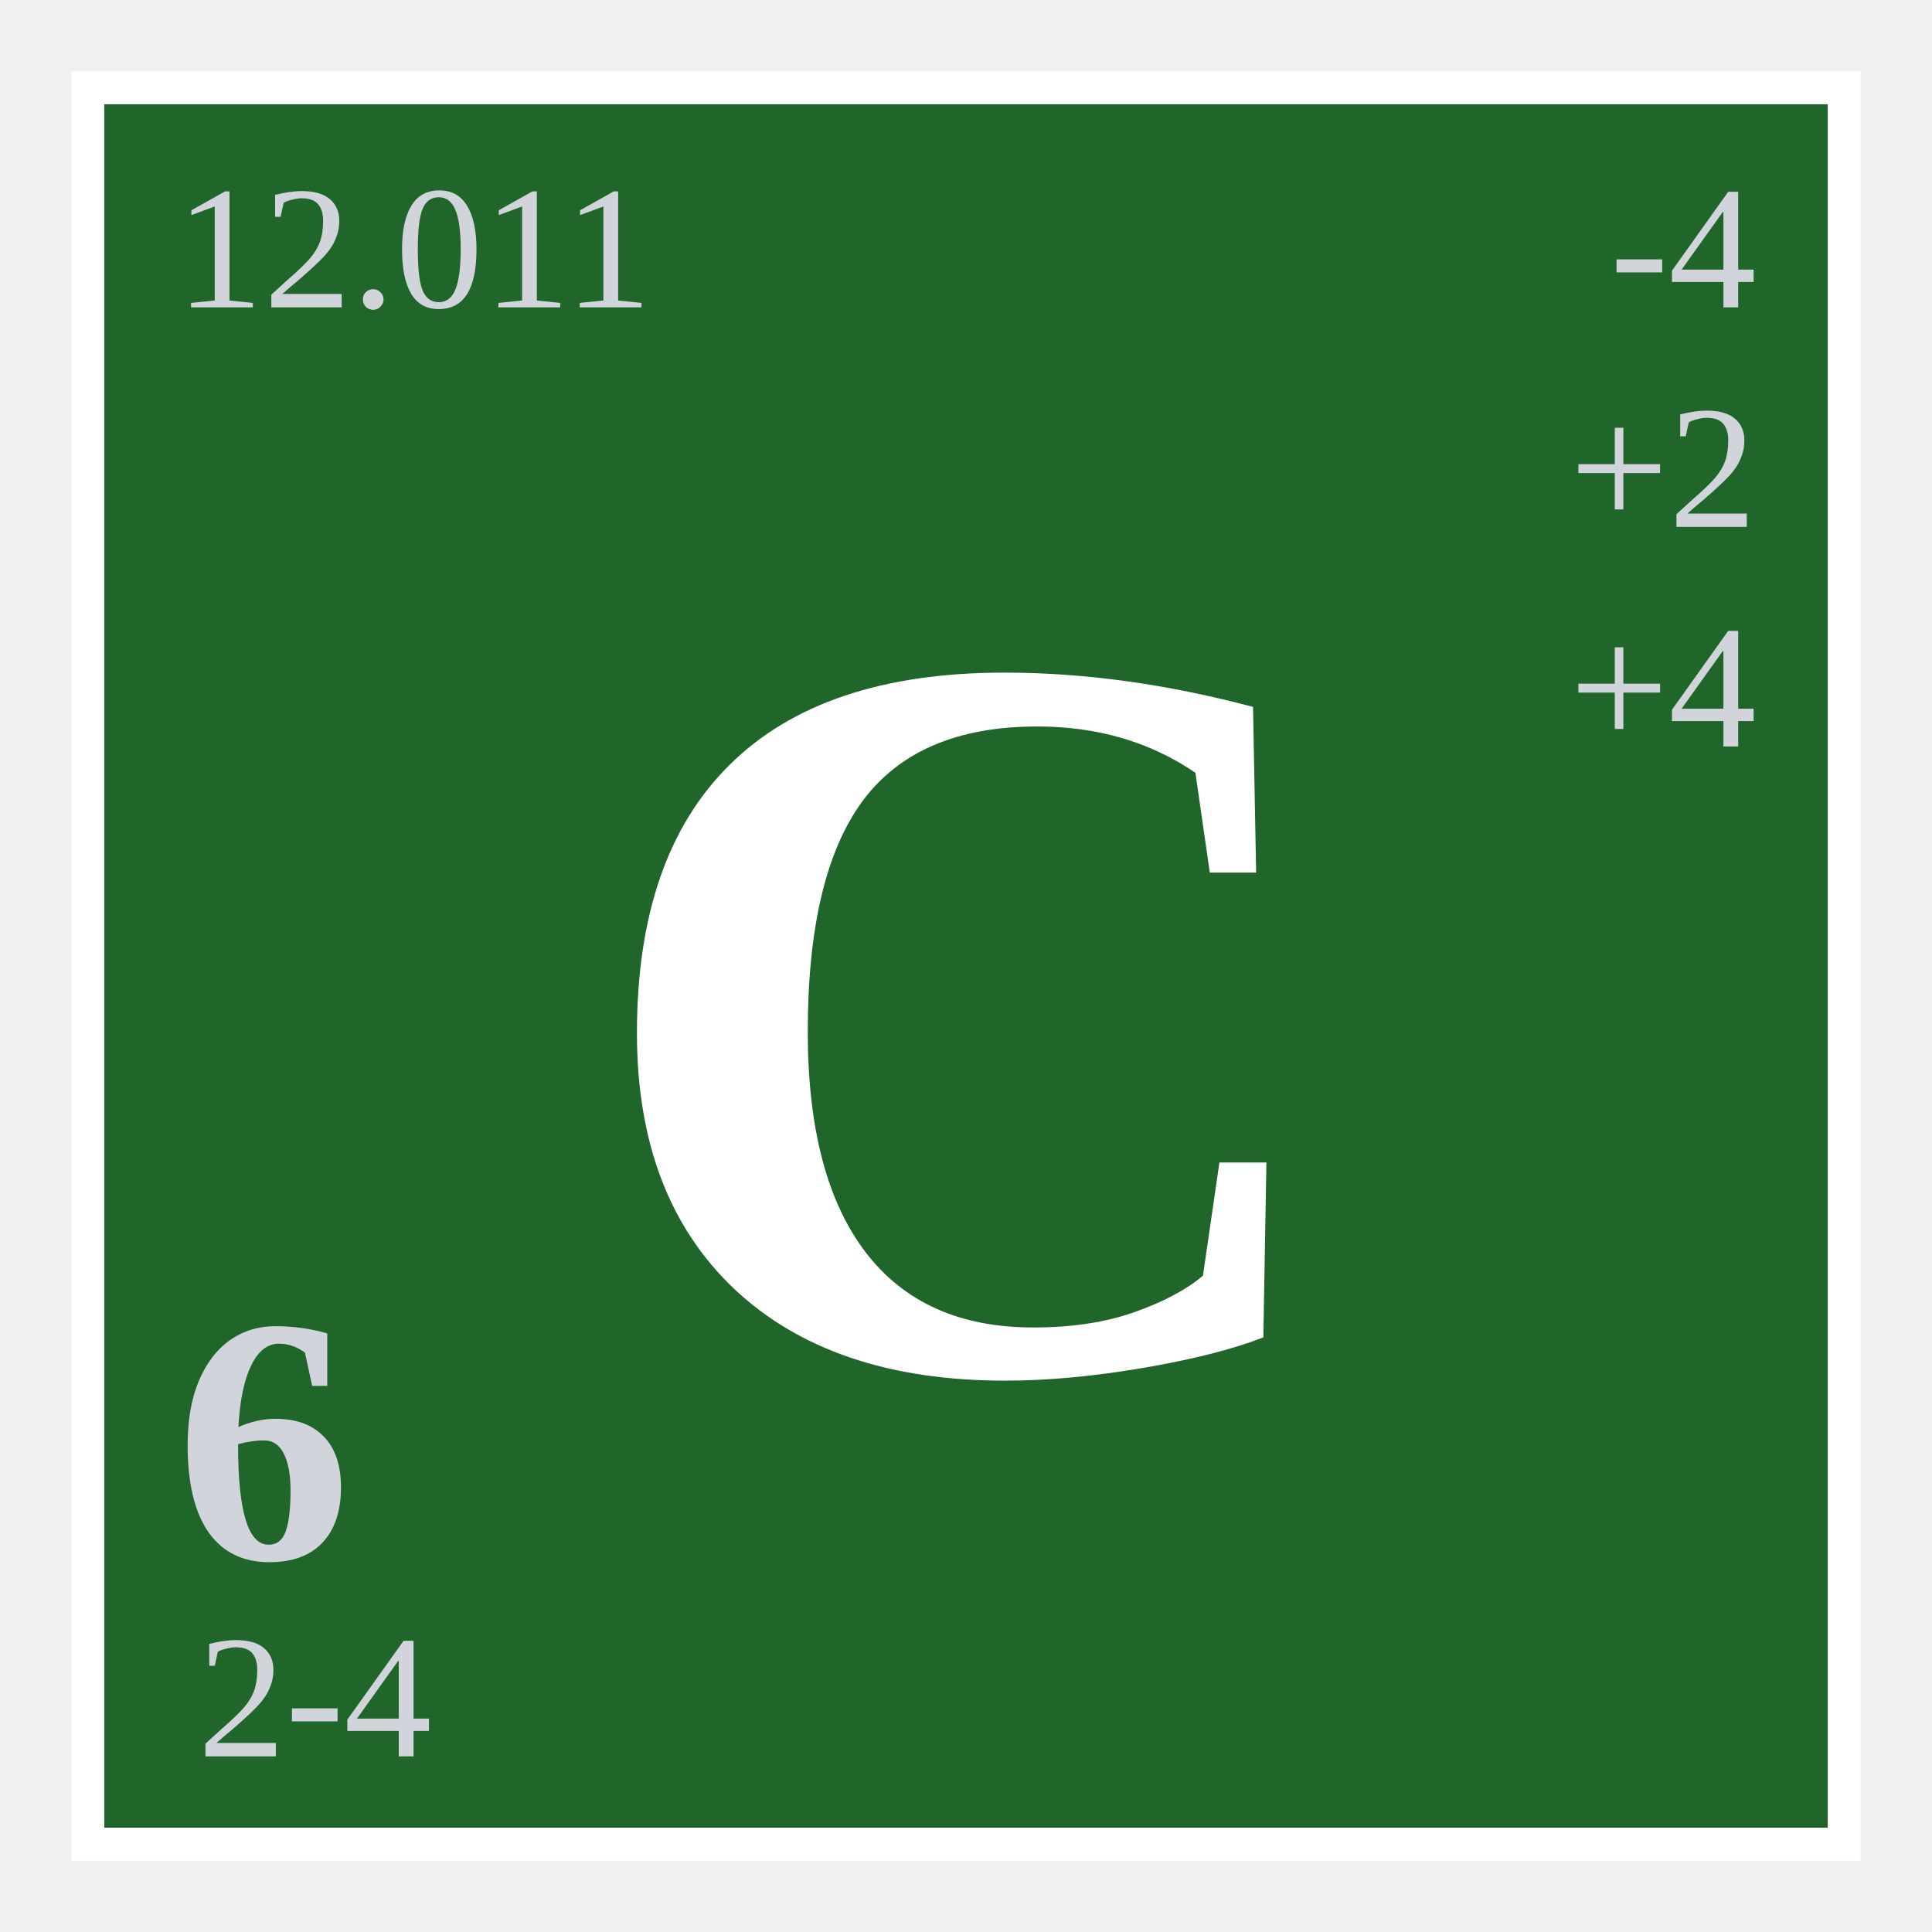
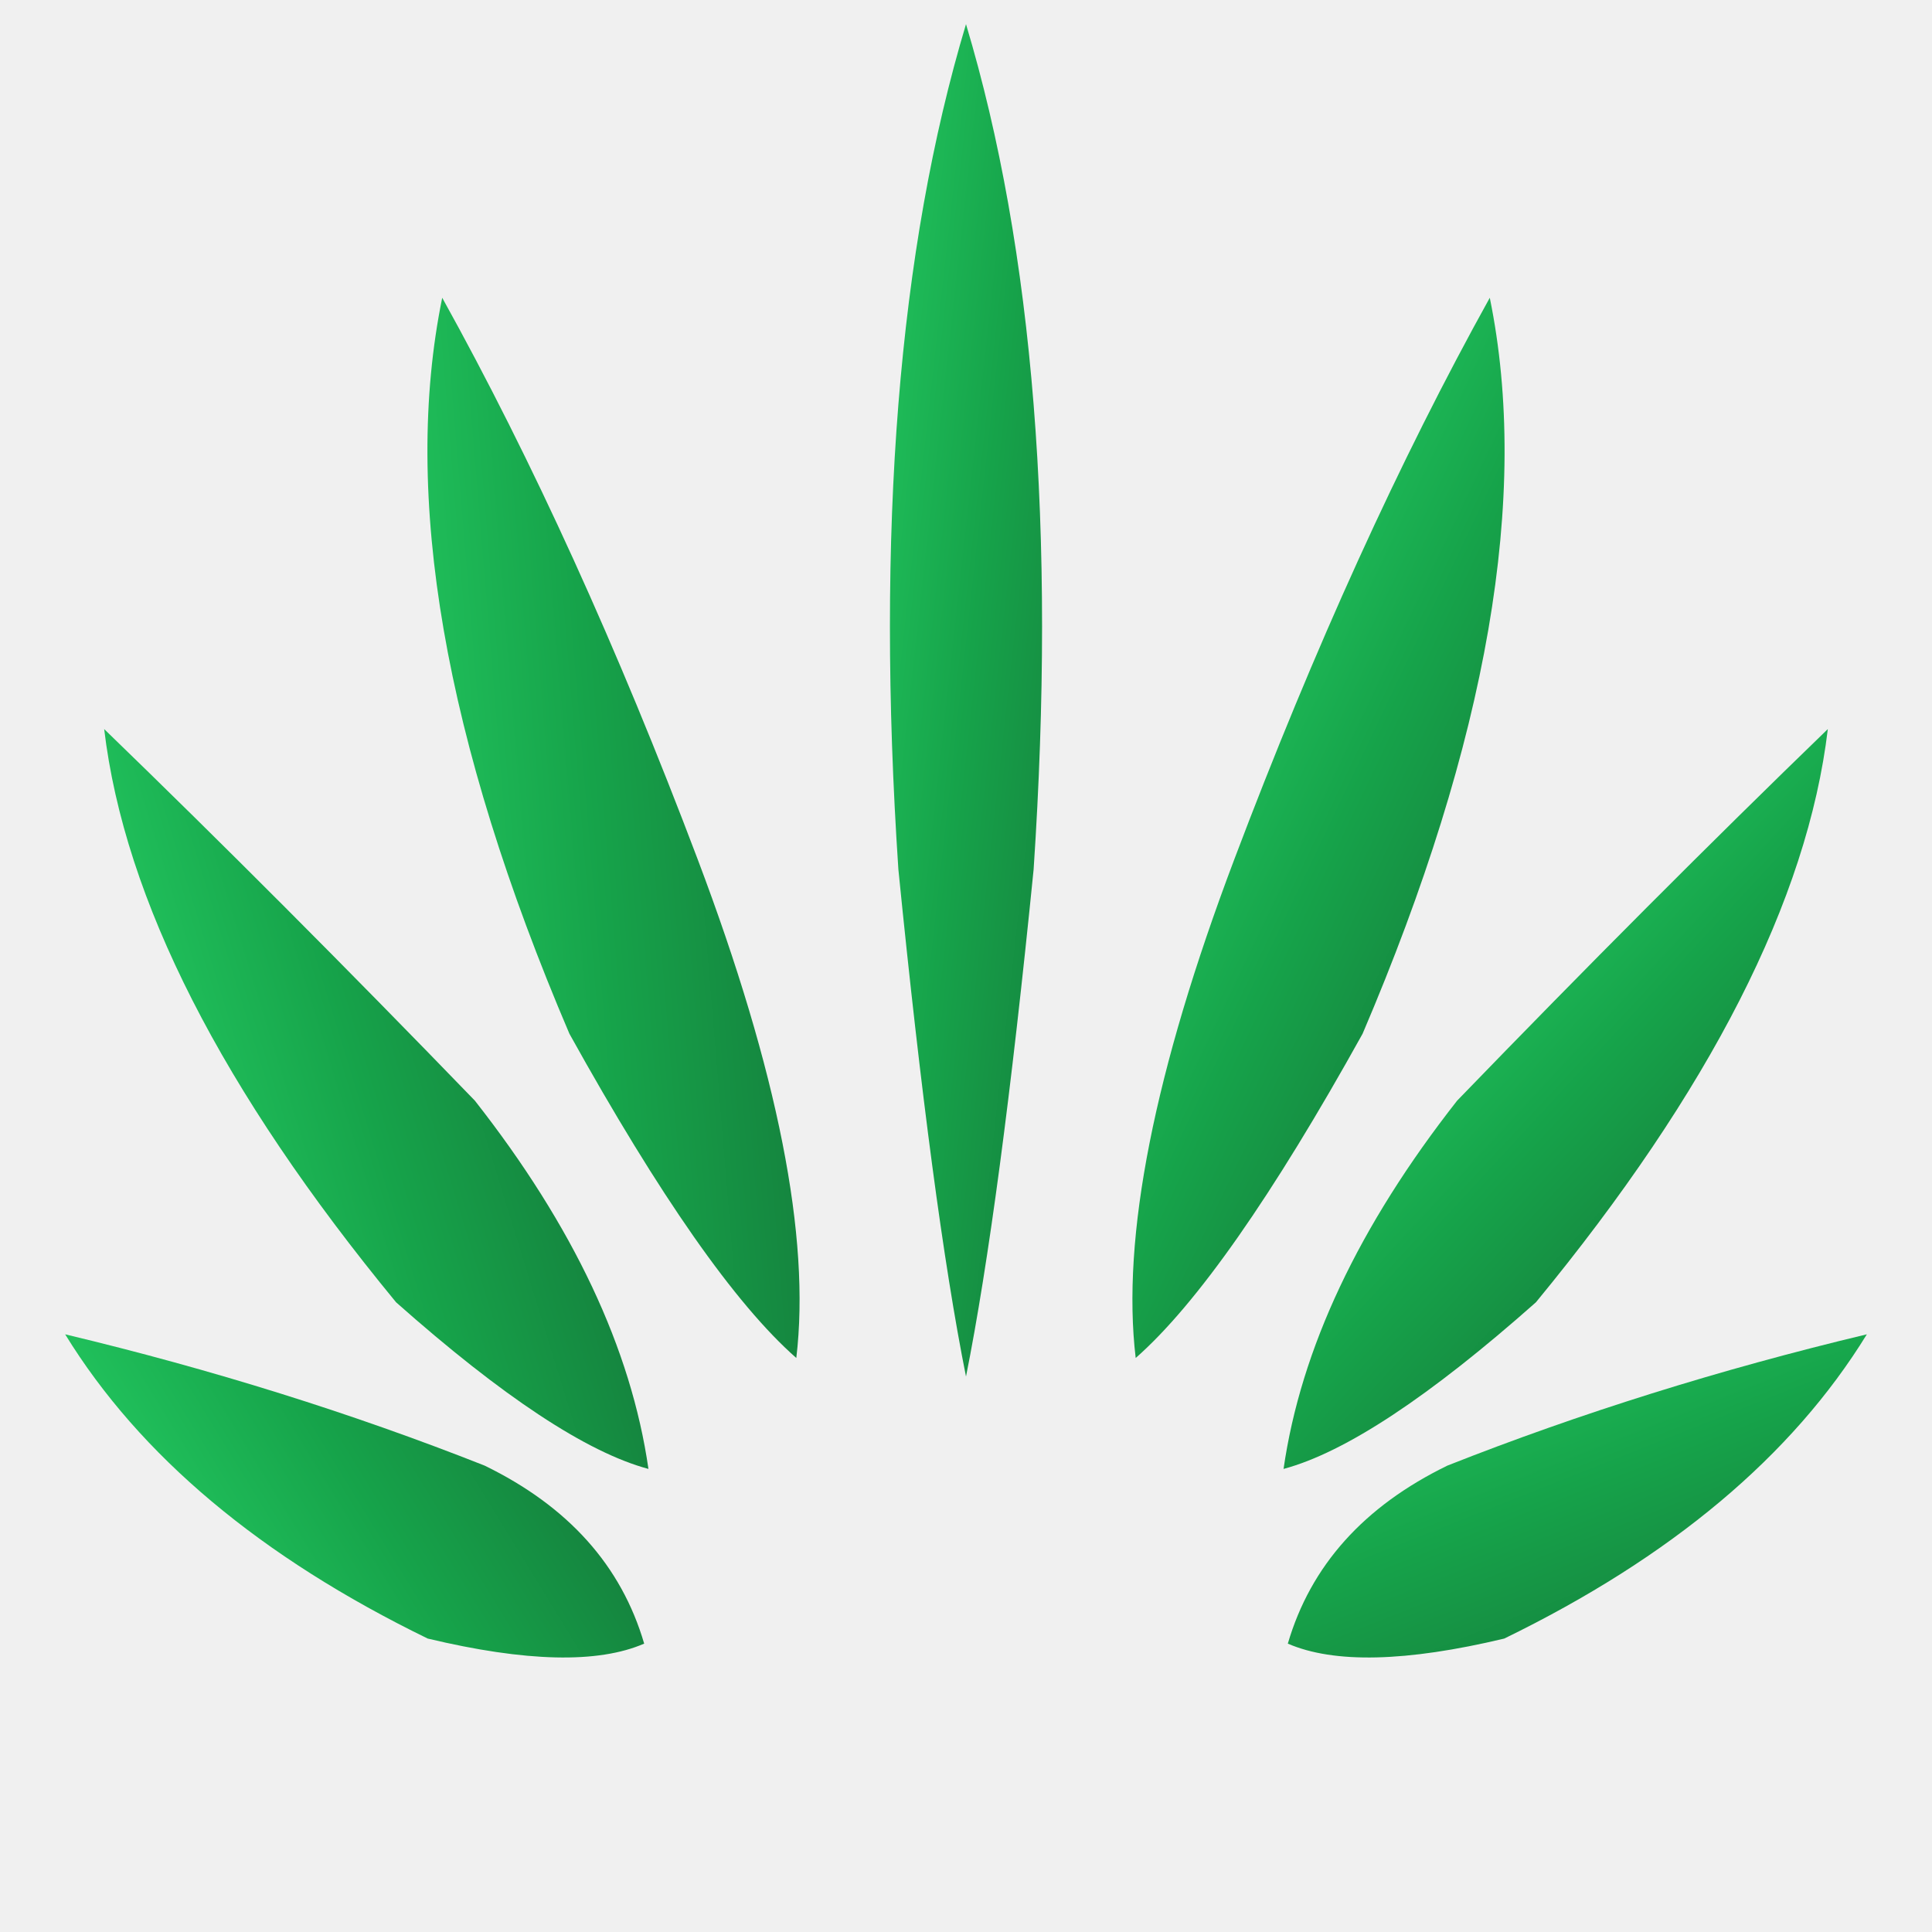
- <svg xmlns="http://www.w3.org/2000/svg" viewBox="0 0 88 88">
-   <rect x="4" y="4" width="80" height="80" fill="#20662a" stroke="white" stroke-width="1.5" />
-   <text x="8" y="14" fill="#d1d5db" font-size="8">12.011</text>
-   <text x="80" y="14" fill="#d1d5db" font-size="8" text-anchor="end">-4</text>
-   <text x="80" y="24" fill="#d1d5db" font-size="8" text-anchor="end">+2</text>
-   <text x="80" y="34" fill="#d1d5db" font-size="8" text-anchor="end">+4</text>
-   <text x="8" y="71" fill="#d1d5db" font-size="16" font-weight="bold">6</text>
-   <text x="9" y="80" fill="#d1d5db" font-size="8">2-4</text>
-   <text x="44" y="44" fill="white" font-size="48" font-weight="bold" text-anchor="middle" dominant-baseline="middle" dy=".1em">C</text>
+ <svg xmlns="http://www.w3.org/2000/svg" viewBox="0 0 100 100" width="128" height="128">
+   <defs>
+     <linearGradient id="leafGradient" x1="0%" y1="0%" x2="100%" y2="100%">
+       <stop offset="0%" stop-color="#22c55e" />
+       <stop offset="50%" stop-color="#16a34a" />
+       <stop offset="100%" stop-color="#15803d" />
+     </linearGradient>
+   </defs>
+   <g transform="translate(50,62.5) scale(1.75)">
+     <path d="M0,-35 Q-3,-25 -2,-10 Q-1,0 0,5 Q1,0 2,-10 Q3,-25 0,-35 Z" fill="url(#leafGradient)" />
+     <path d="M-8,-30 Q-12,-22 -10,-8 Q-8,0 -6,3 Q-4,-2 -5,-12 Q-6,-22 -8,-30 Z" fill="url(#leafGradient)" transform="rotate(-15)" />
+     <path d="M-15,-25 Q-18,-18 -16,-6 Q-14,0 -12,2 Q-10,-3 -11,-10 Q-13,-18 -15,-25 Z" fill="url(#leafGradient)" transform="rotate(-30)" />
+     <path d="M-20,-18 Q-22,-12 -20,-4 Q-18,0 -16,1 Q-14,-2 -15,-6 Q-17,-12 -20,-18 Z" fill="url(#leafGradient)" transform="rotate(-50)" />
+     <path d="M     8,-30 Q12,-22 10,-8 Q8,0 6,3 Q4,-2 5,-12 Q6,-22 8,-30 Z" fill="url(#leafGradient)" transform="rotate(15)" />
+     <path d="M15,-25 Q18,-18 16,-6 Q14,0 12,2 Q10,-3 11,-10 Q13,-18 15,-25 Z" fill="url(#leafGradient)" transform="rotate(30)" />
+     <path d="M20,-18 Q22,-12 20,-4 Q18,0 16,1 Q14,-2 15,-6 Q17,-12 20,-18 Z" fill="url(#leafGradient)" transform="rotate(50)" />
+   </g>
</svg>
